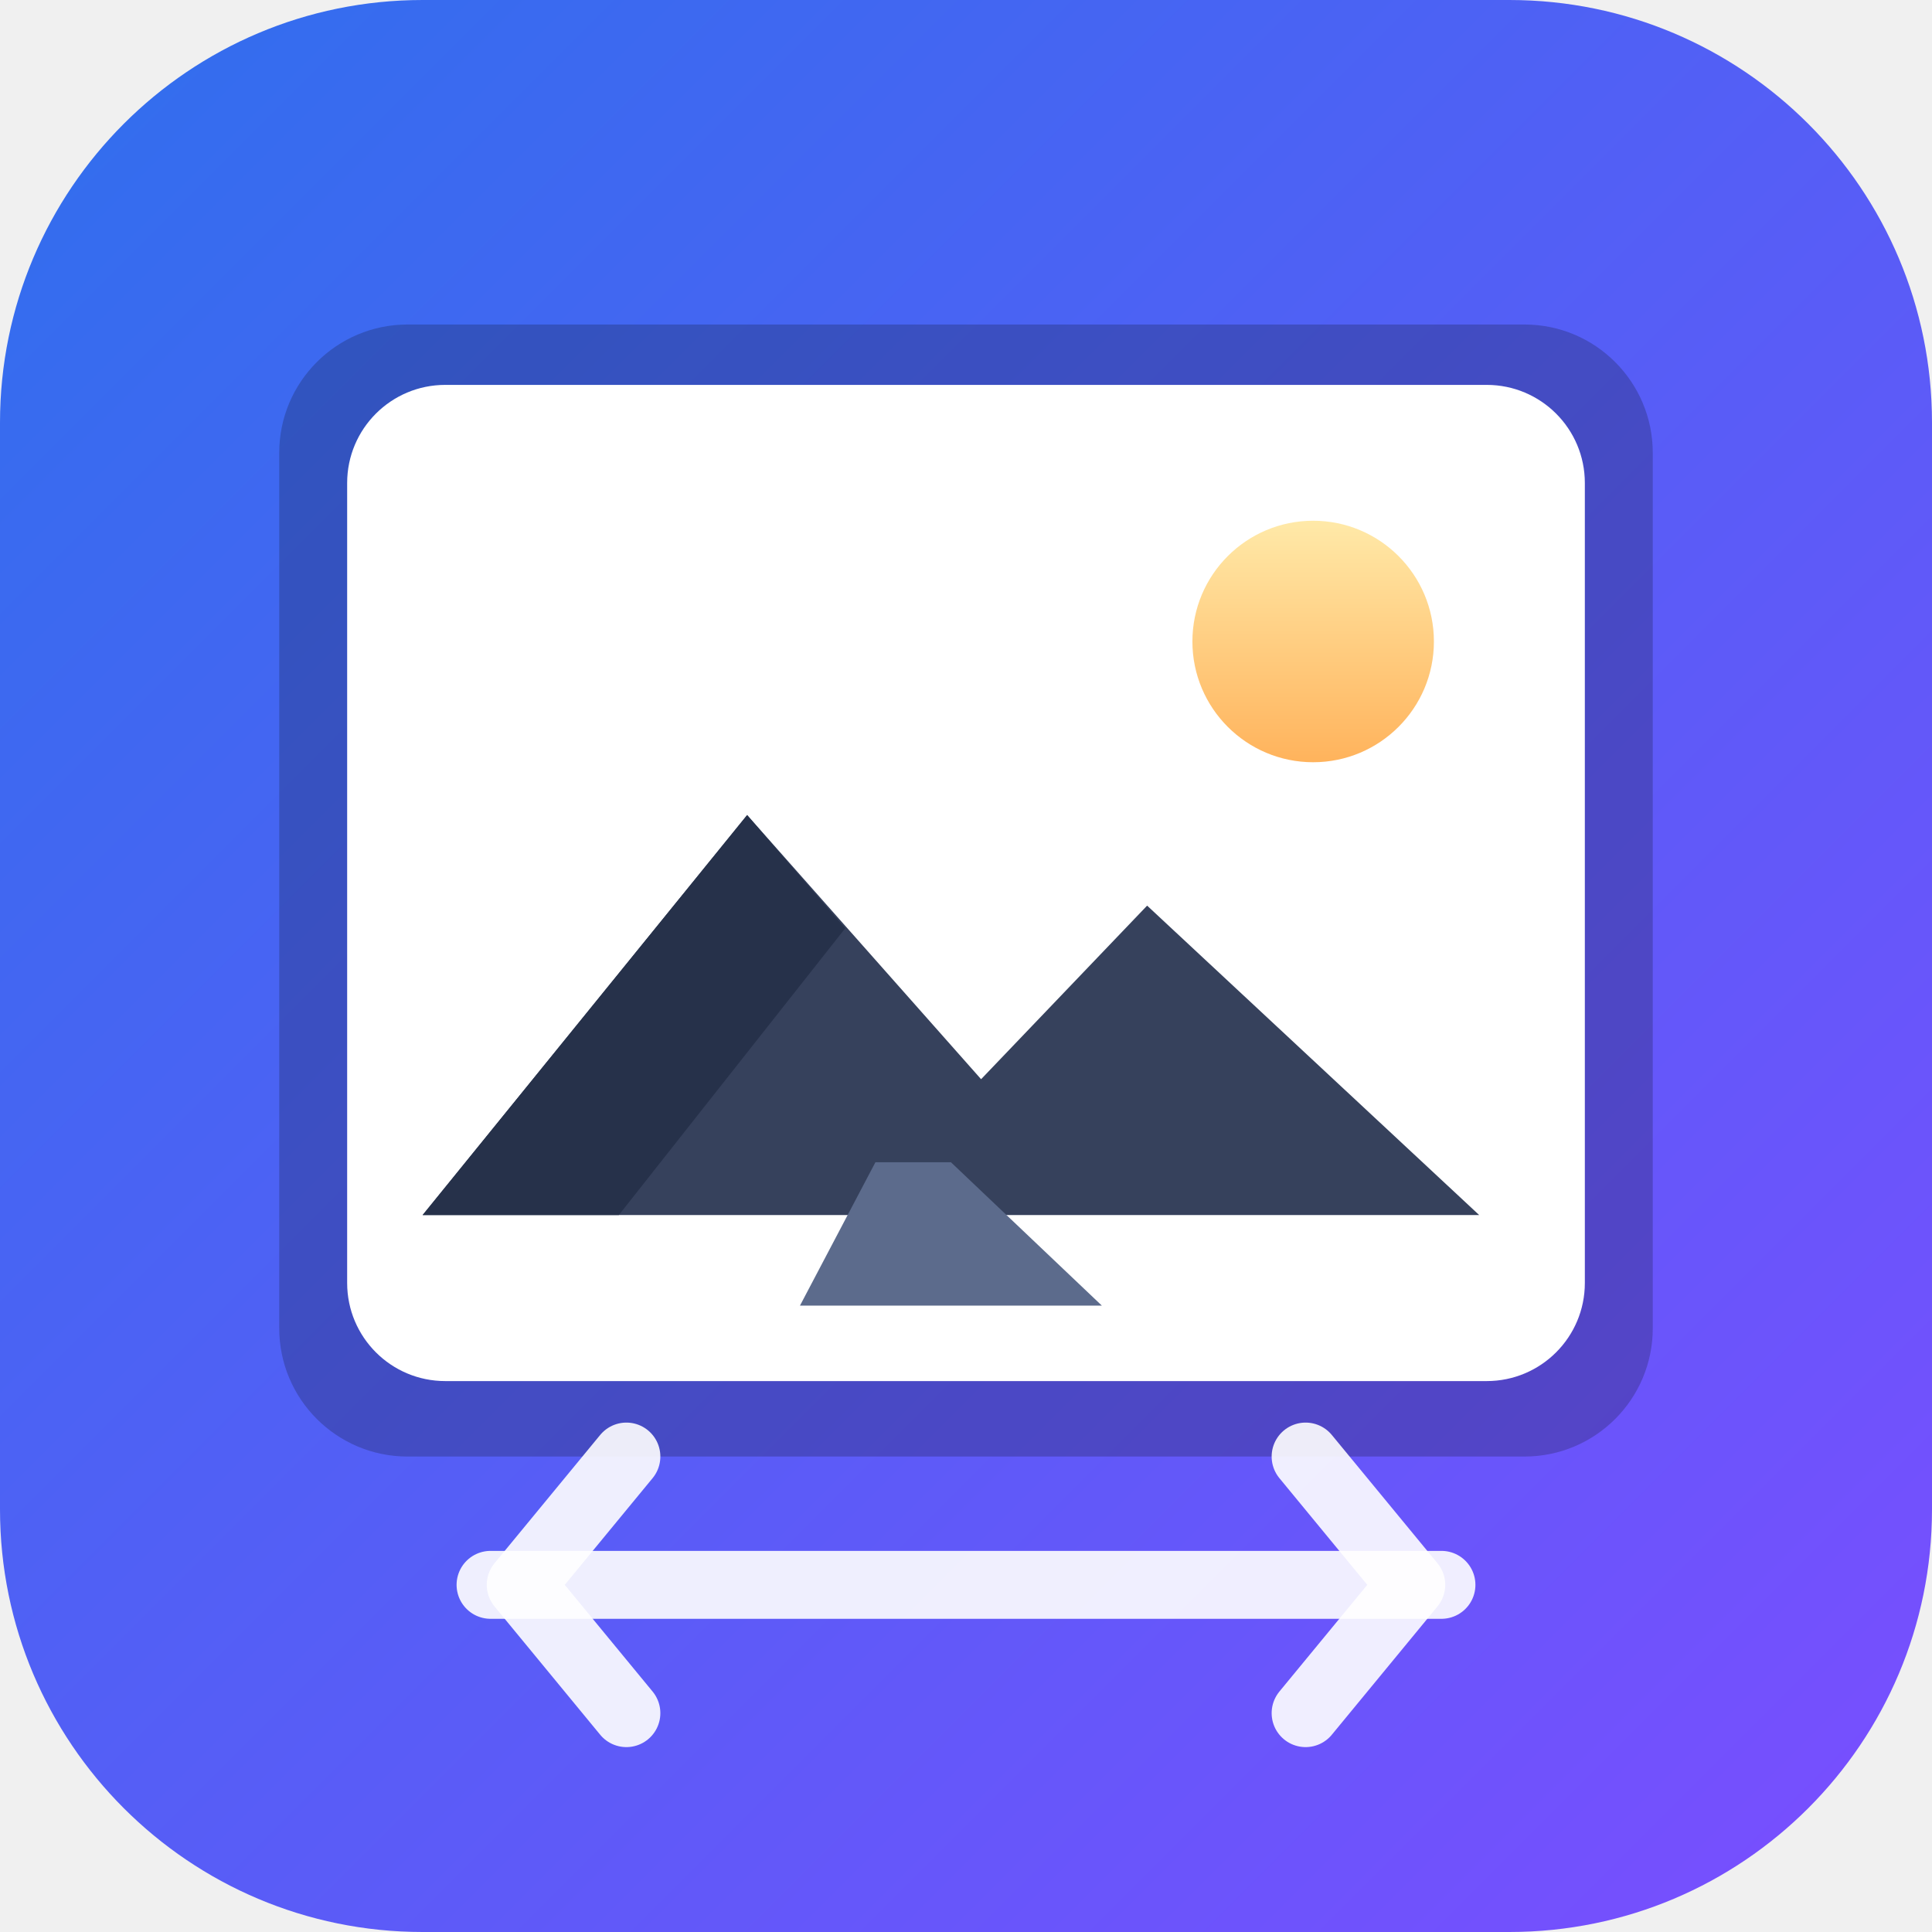
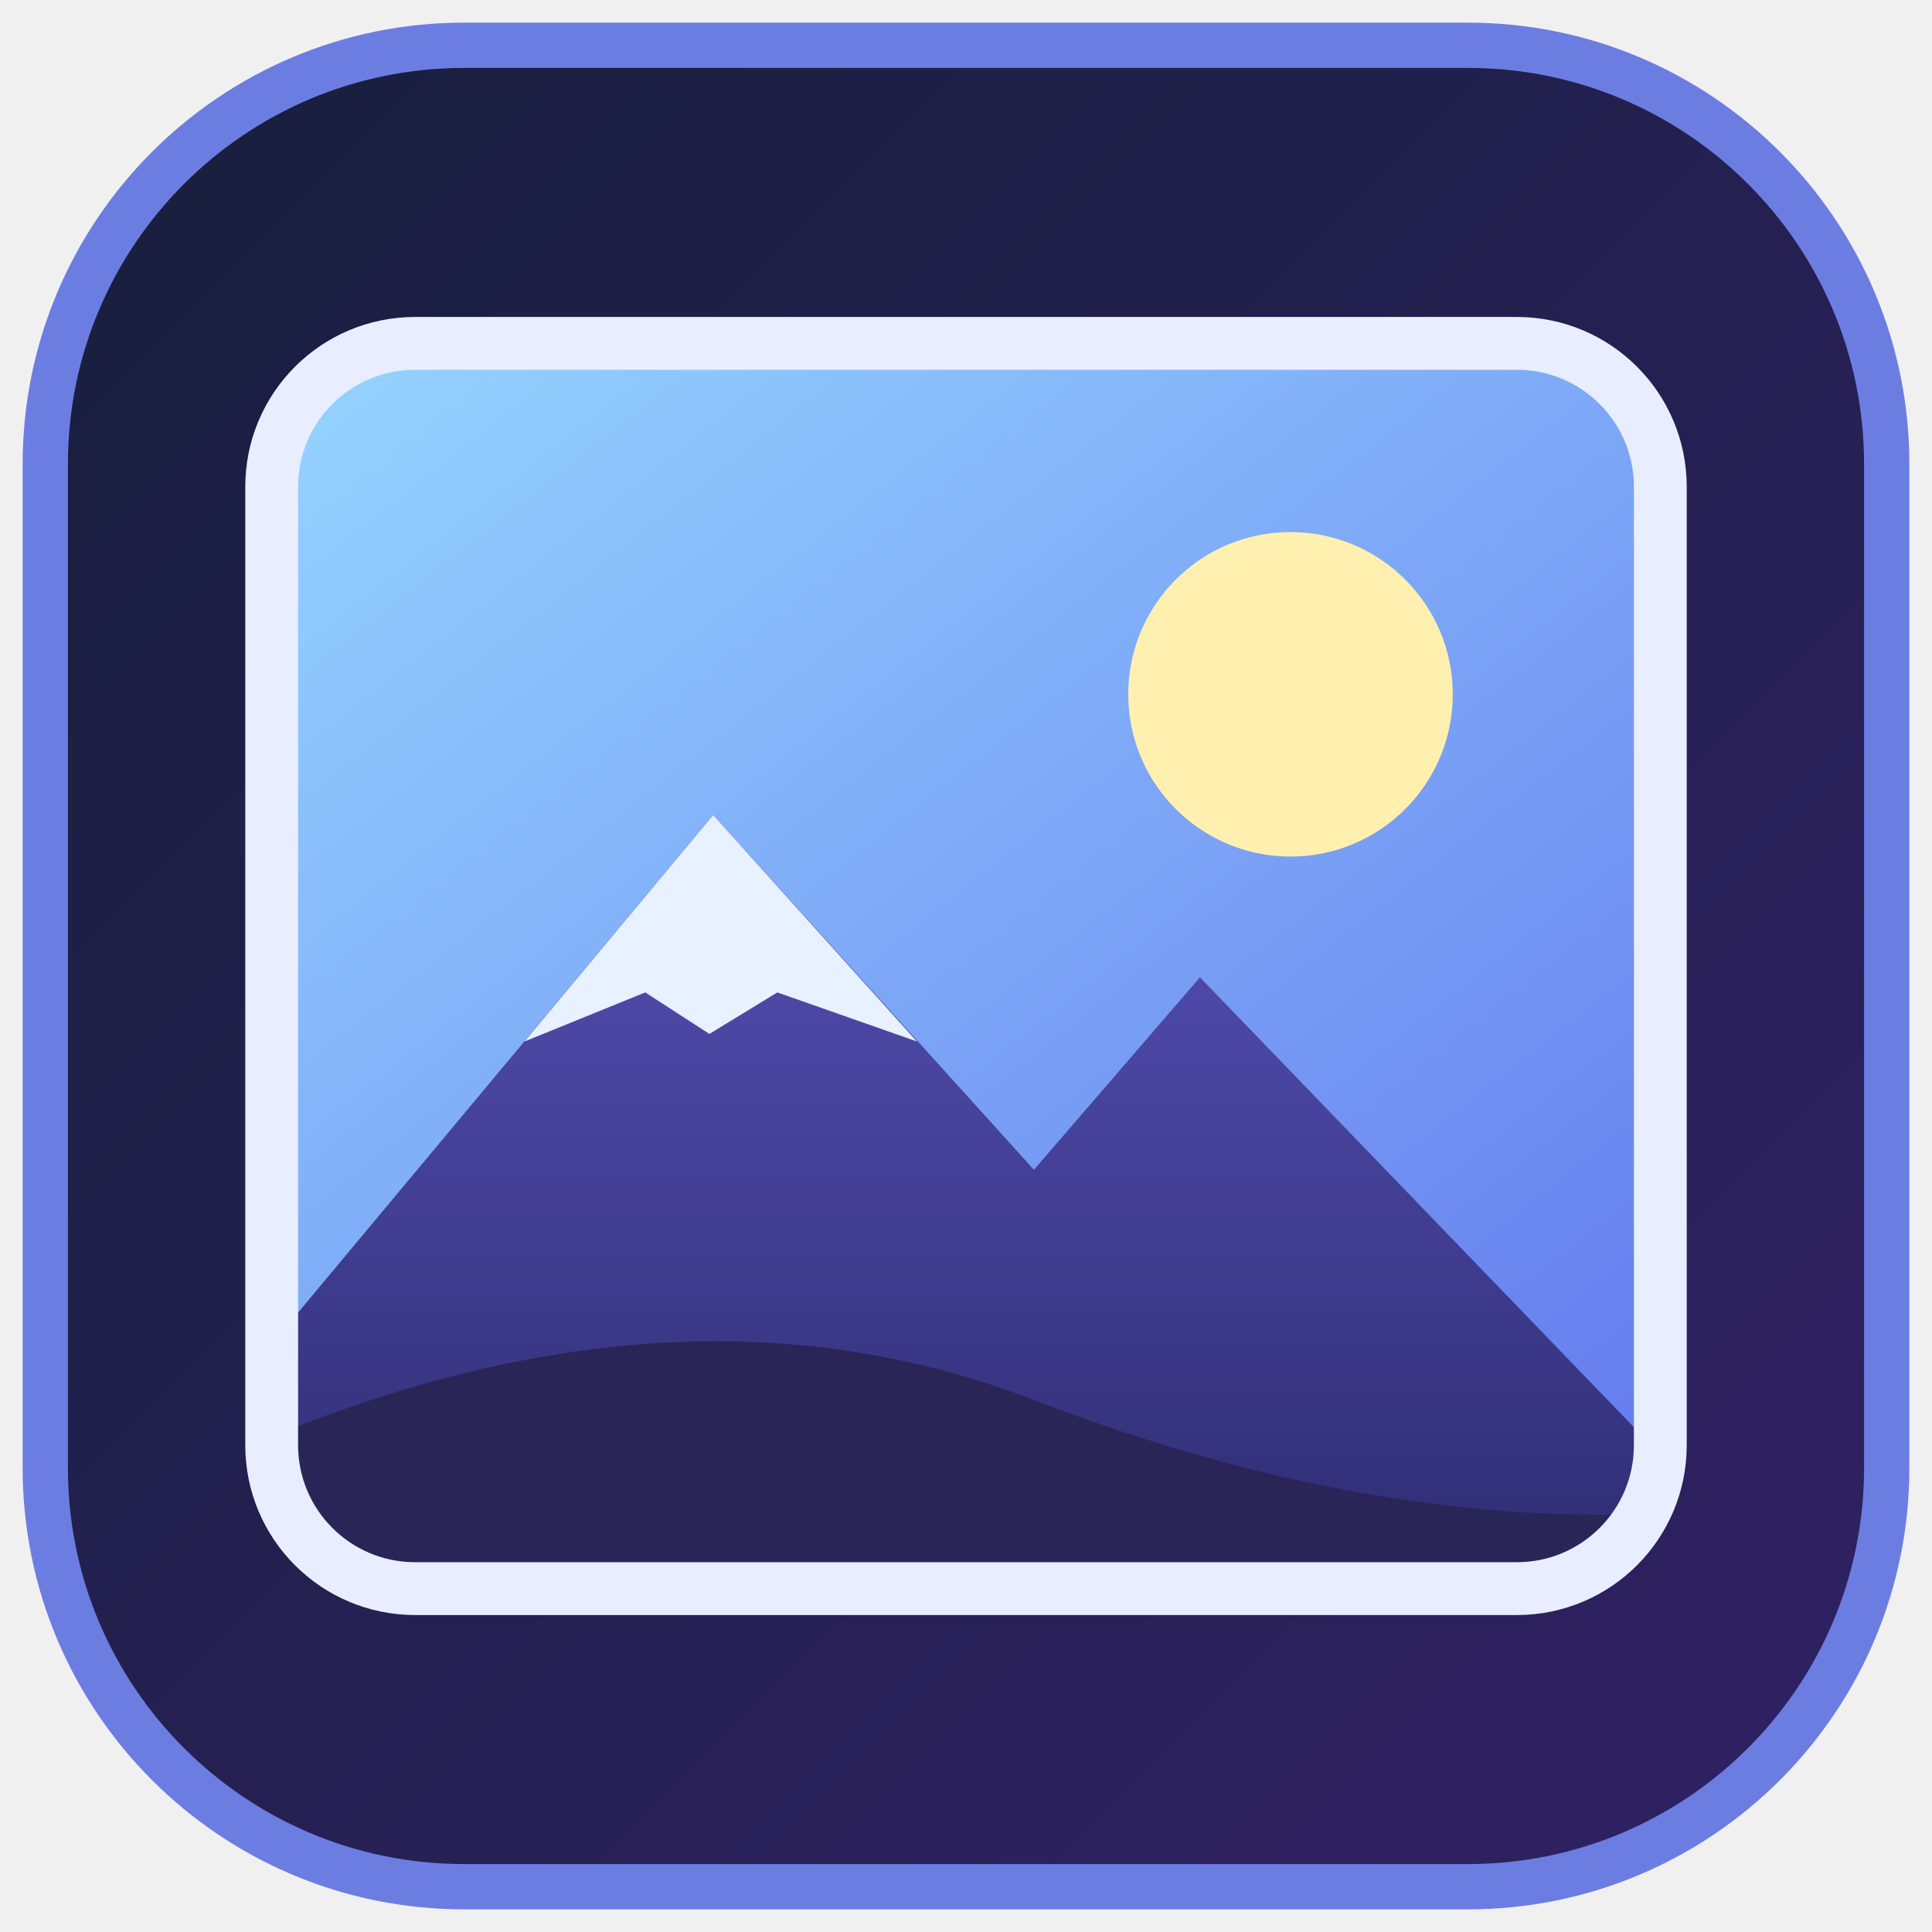
<svg xmlns="http://www.w3.org/2000/svg" viewBox="0 0 512 512" role="img" aria-label="ThodView">
  <defs>
-     <linearGradient id="bg" x1="0" y1="0" x2="1" y2="1">
-       <stop offset="0" stop-color="#2f6fed" />
-       <stop offset="1" stop-color="#7b4dff" />
+     <linearGradient id="case" x2="1" y2="1">
+       <stop stop-color="#181f3d" />
+       <stop offset="1" stop-color="#302164" />
    </linearGradient>
-     <linearGradient id="sun" x1="0" y1="0" x2="0" y2="1">
-       <stop offset="0" stop-color="#ffe9a8" />
-       <stop offset="1" stop-color="#ffb35c" />
+     <linearGradient id="sky" x2=".9" y2="1">
+       <stop stop-color="#96d5ff" />
+       <stop offset="1" stop-color="#647aee" />
    </linearGradient>
+     <linearGradient id="mountains" x2="0" y2="1">
+       <stop stop-color="#5650b5" />
+       <stop offset="1" stop-color="#2b296c" />
+     </linearGradient>
+     <clipPath id="photo">
+       <rect x="72" y="91" width="368" height="330" rx="38" />
+     </clipPath>
  </defs>
-   <rect width="512" height="512" rx="112" fill="url(#bg)" />
-   <rect x="74" y="86" width="364" height="300" rx="34" fill="#0d1220" opacity=".24" />
-   <rect x="92" y="102" width="328" height="264" rx="26" fill="#ffffff" />
-   <circle cx="348" cy="170" r="32" fill="url(#sun)" />
-   <path d="M112 322l86-106 62 70 44-46 88 82H112z" fill="#36415c" />
-   <path d="M112 322l86-106 26 30-60 76h-52z" fill="#26314a" />
-   <path d="M252 308l40 38h-80l20-38z" fill="#5c6b8c" />
-   <path d="M130 420h252" stroke="#ffffff" stroke-width="18" stroke-linecap="round" opacity=".9" />
-   <path d="M166 386l-28 34 28 34M346 386l28 34-28 34" fill="none" stroke="#ffffff" stroke-width="18" stroke-linecap="round" stroke-linejoin="round" opacity=".9" />
+   <rect x="12" y="12" width="488" height="488" rx="111" fill="url(#case)" stroke="#6c7de2" stroke-width="12" />
+   <g clip-path="url(#photo)">
+     <rect x="72" y="91" width="368" height="330" fill="url(#sky)" />
+     <circle cx="342" cy="184" r="43" fill="#fff0b0" />
+     <path d="M48 385l141-169 85 94 44-51 136 141v40H48z" fill="url(#mountains)" />
+     <path d="m139 276 50-60 54 60-37-13-18 11-17-11z" fill="#e8f1ff" />
+     <path d="M62 385q116-51 212-14t182 29v40H62z" fill="#292657" />
+   </g>
+   <rect x="72" y="91" width="368" height="330" rx="38" fill="none" stroke="#e8eeff" stroke-width="14" />
</svg>
